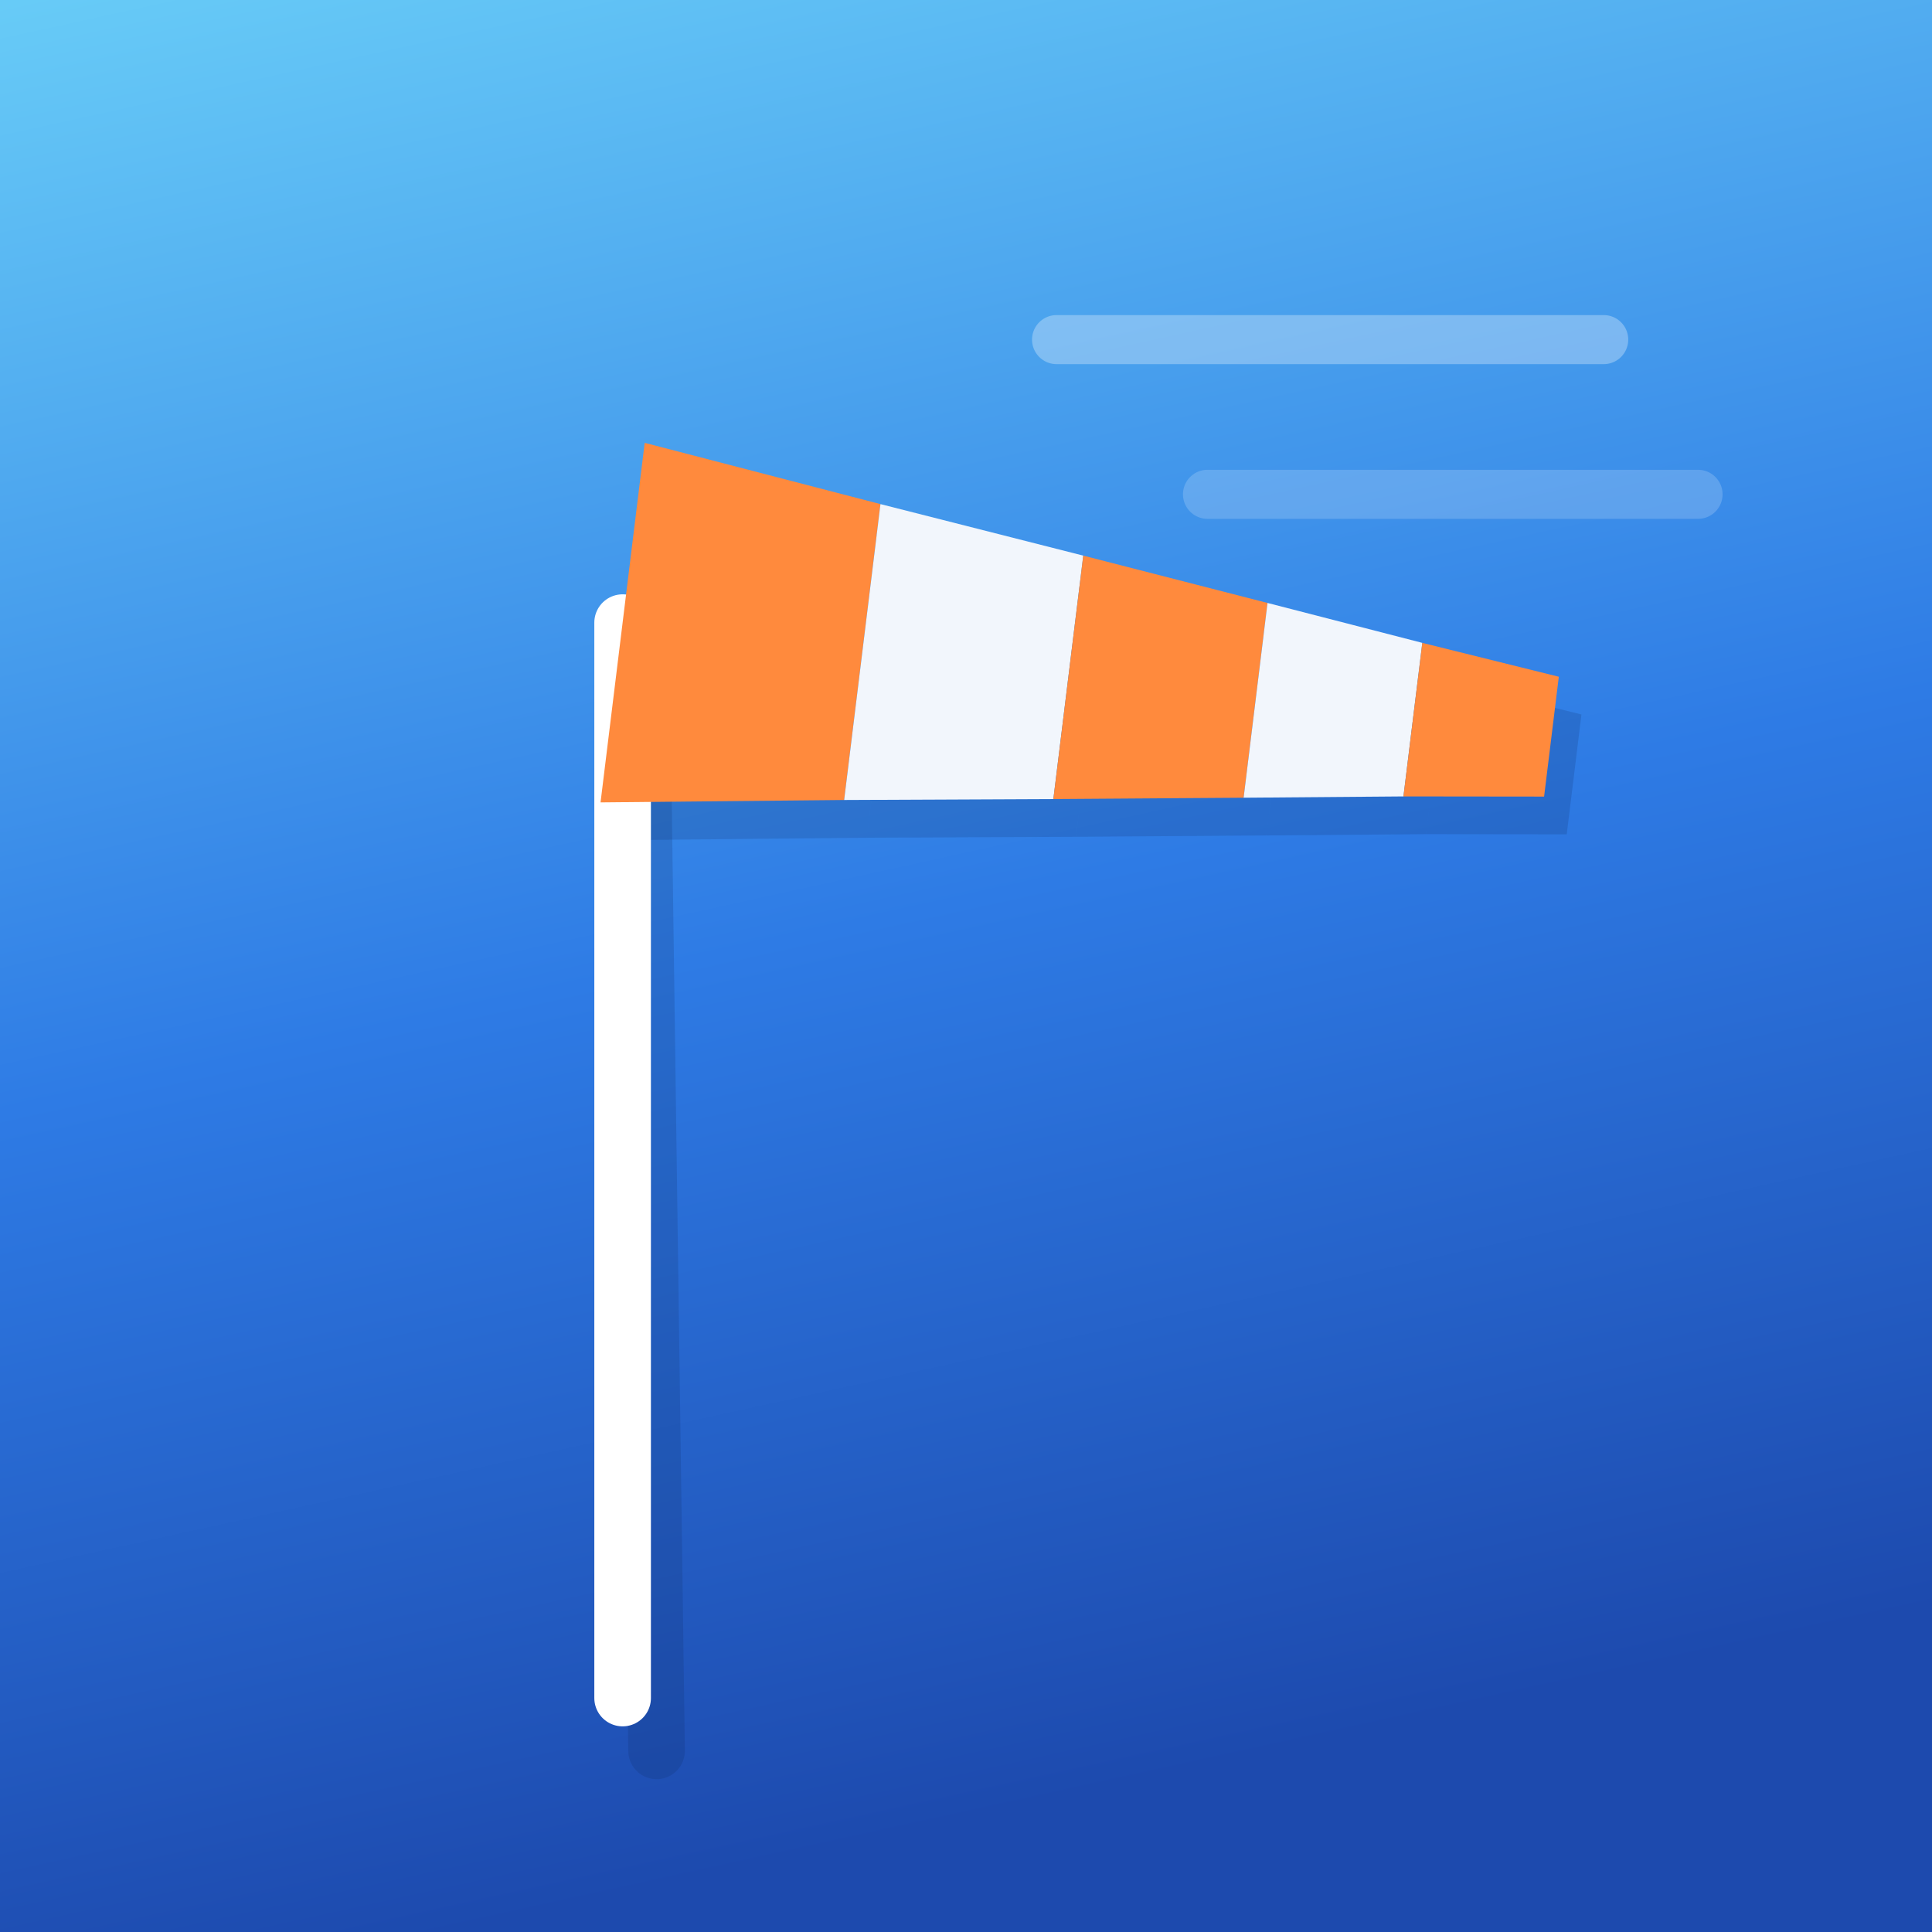
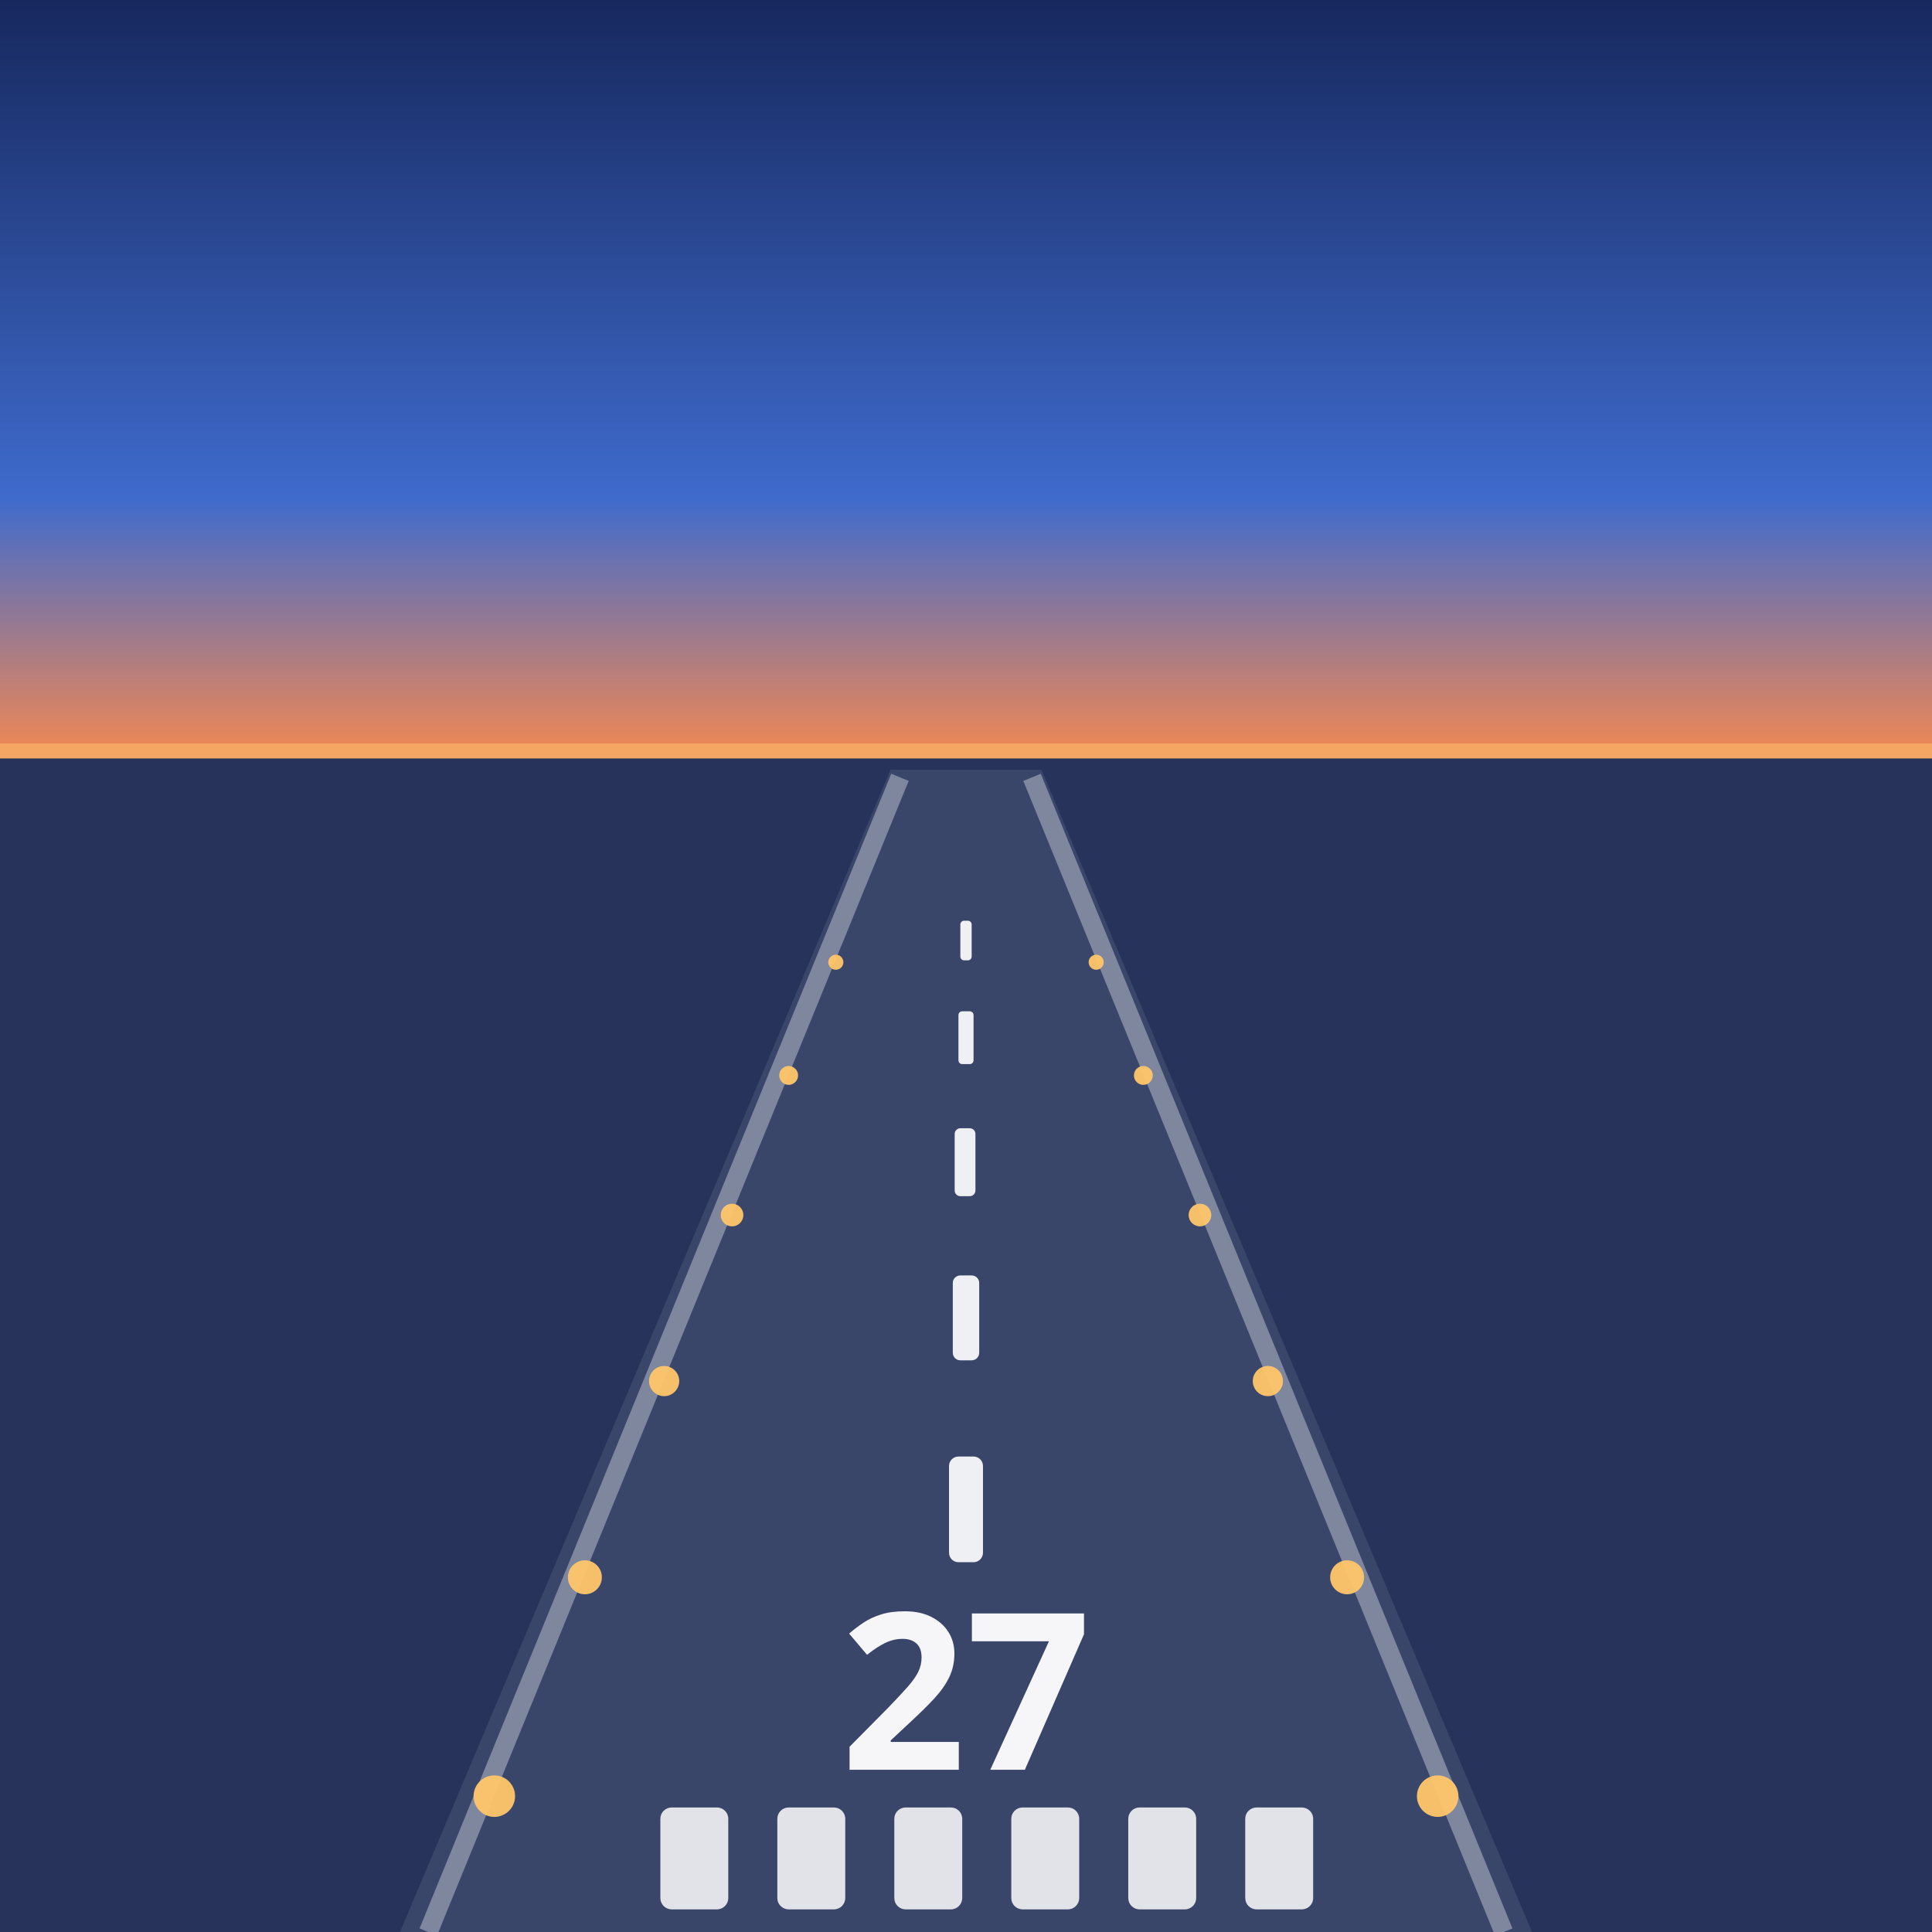
<svg xmlns="http://www.w3.org/2000/svg" width="1024" height="1024" viewBox="0 0 1024 1024">
  <defs>
-     <linearGradient id="sky" x1="0" y1="0" x2="0.22" y2="1">
-       <stop offset="0" stop-color="#68CCF7" />
-       <stop offset="0.55" stop-color="#2E7BE5" />
-       <stop offset="1" stop-color="#1D4AAE" />
+     <linearGradient id="dusk" x1="0" y1="0" x2="0" y2="1">
+       <stop offset="0" stop-color="#16275C" />
+       <stop offset="0.26" stop-color="#3F6BCD" />
+       <stop offset="0.385" stop-color="#E8865A" />
    </linearGradient>
  </defs>
-   <rect width="1024" height="1024" fill="url(#sky)" />
-   <g stroke="#FFFFFF" stroke-width="26" stroke-linecap="round" fill="none">
-     <line x1="560" y1="180" x2="850" y2="180" stroke-opacity="0.30" />
-     <line x1="640" y1="262" x2="900" y2="262" stroke-opacity="0.18" />
+   <rect width="1024" height="1024" fill="url(#dusk)" />
+   <rect y="394" width="1024" height="10" fill="#FFC76B" fill-opacity="0.5" />
+   <rect y="402" width="1024" height="622" fill="#27335A" />
+   <polygon points="212,1024 812,1024 552,408 472,408" fill="#39466A" />
+   <line x1="227" y1="1024" x2="477" y2="412" stroke="#FFFFFF" stroke-opacity="0.35" stroke-width="10" />
+   <line x1="797" y1="1024" x2="547" y2="412" stroke="#FFFFFF" stroke-opacity="0.35" stroke-width="10" />
+   <g fill="#FFFFFF" fill-opacity="0.92">
+     <rect x="503" y="772" width="18" height="56" rx="5" />
+     <rect x="505" y="676" width="14" height="45" rx="4" />
+     <rect x="506" y="598" width="11" height="36" rx="3" />
+     <rect x="508" y="536" width="8" height="28" rx="2" />
+     <rect x="509" y="488" width="6" height="21" rx="2" />
  </g>
-   <line x1="338" y1="908" x2="330" y2="330" stroke="#0E2A63" stroke-opacity="0.18" stroke-width="30" stroke-linecap="round" transform="translate(10,20)" />
-   <g transform="translate(12, 350)" fill-opacity="0.18">
-     <g transform="rotate(7 330 0)">
-       <polygon points="330,-96 458,-79 458,79 330,96" fill="#0E2A63" />
-       <polygon points="458,-79 568,-65 568,65 458,79" fill="#0E2A63" />
-       <polygon points="568,-65 668,-52 668,52 568,65" fill="#0E2A63" />
-       <polygon points="668,-52 752,-41 752,41 668,52" fill="#0E2A63" />
-       <polygon points="752,-41 826,-32 826,32 752,41" fill="#0E2A63" />
-     </g>
-   </g>
-   <line x1="330" y1="900" x2="330" y2="330" stroke="#FFFFFF" stroke-width="30" stroke-linecap="round" />
-   <g transform="translate(0, 330)">
-     <g transform="rotate(7 330 0)">
-       <polygon points="330,-96 458,-79 458,79 330,96" fill="#FF8A3D" />
-       <polygon points="458,-79 568,-65 568,65 458,79" fill="#F2F6FC" />
-       <polygon points="568,-65 668,-52 668,52 568,65" fill="#FF8A3D" />
-       <polygon points="668,-52 752,-41 752,41 668,52" fill="#F2F6FC" />
-       <polygon points="752,-41 826,-32 826,32 752,41" fill="#FF8A3D" />
-     </g>
-   </g>
+   <text x="512" y="938" font-family="sans-serif" font-weight="700" font-size="116" text-anchor="middle" fill="#FFFFFF" fill-opacity="0.95">27</text>
+   <rect x="350" y="958" width="36" height="54" rx="6" fill="#FFFFFF" fill-opacity="0.85" />
+   <rect x="412" y="958" width="36" height="54" rx="6" fill="#FFFFFF" fill-opacity="0.85" />
+   <rect x="474" y="958" width="36" height="54" rx="6" fill="#FFFFFF" fill-opacity="0.85" />
+   <rect x="536" y="958" width="36" height="54" rx="6" fill="#FFFFFF" fill-opacity="0.85" />
+   <rect x="598" y="958" width="36" height="54" rx="6" fill="#FFFFFF" fill-opacity="0.85" />
+   <rect x="660" y="958" width="36" height="54" rx="6" fill="#FFFFFF" fill-opacity="0.85" />
+   <circle cx="262" cy="952" r="11" fill="#FFC76B" fill-opacity="0.95" />
+   <circle cx="762" cy="952" r="11" fill="#FFC76B" fill-opacity="0.95" />
+   <circle cx="310" cy="836" r="9" fill="#FFC76B" fill-opacity="0.95" />
+   <circle cx="714" cy="836" r="9" fill="#FFC76B" fill-opacity="0.95" />
+   <circle cx="352" cy="732" r="8" fill="#FFC76B" fill-opacity="0.95" />
+   <circle cx="672" cy="732" r="8" fill="#FFC76B" fill-opacity="0.95" />
+   <circle cx="388" cy="644" r="6" fill="#FFC76B" fill-opacity="0.95" />
+   <circle cx="636" cy="644" r="6" fill="#FFC76B" fill-opacity="0.95" />
+   <circle cx="418" cy="570" r="5" fill="#FFC76B" fill-opacity="0.95" />
+   <circle cx="606" cy="570" r="5" fill="#FFC76B" fill-opacity="0.95" />
+   <circle cx="443" cy="510" r="4" fill="#FFC76B" fill-opacity="0.95" />
+   <circle cx="581" cy="510" r="4" fill="#FFC76B" fill-opacity="0.95" />
</svg>
